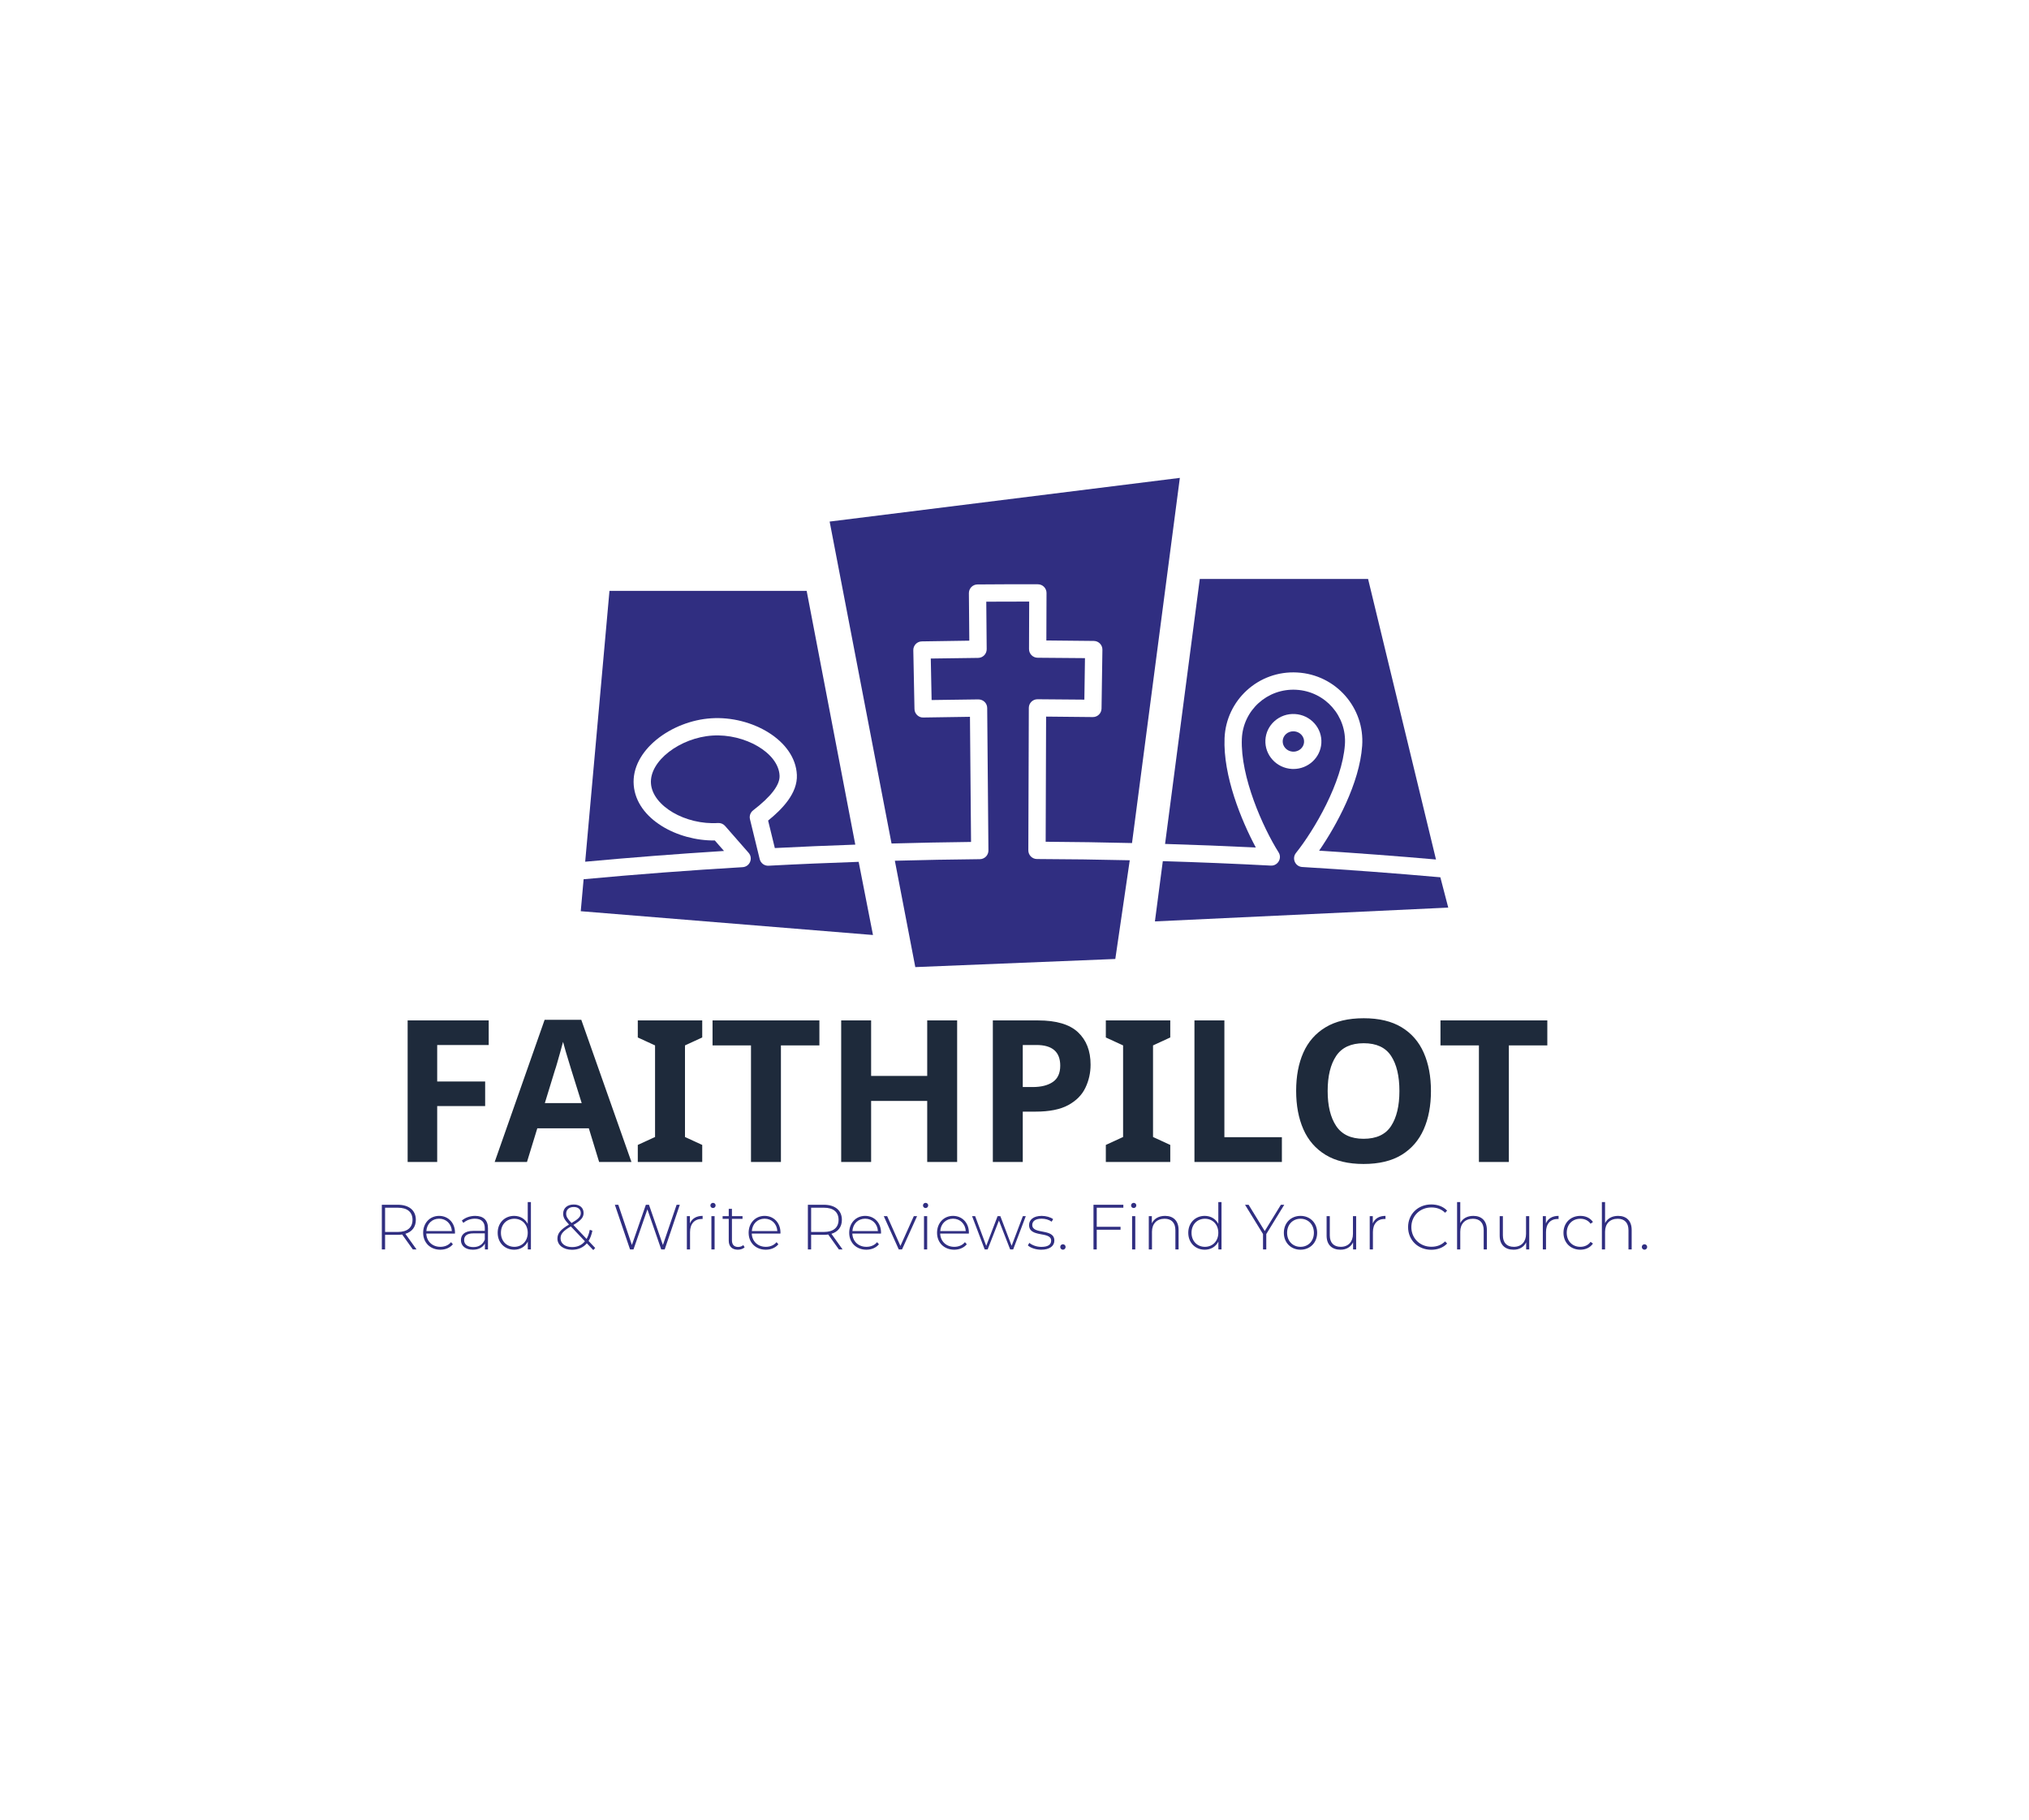
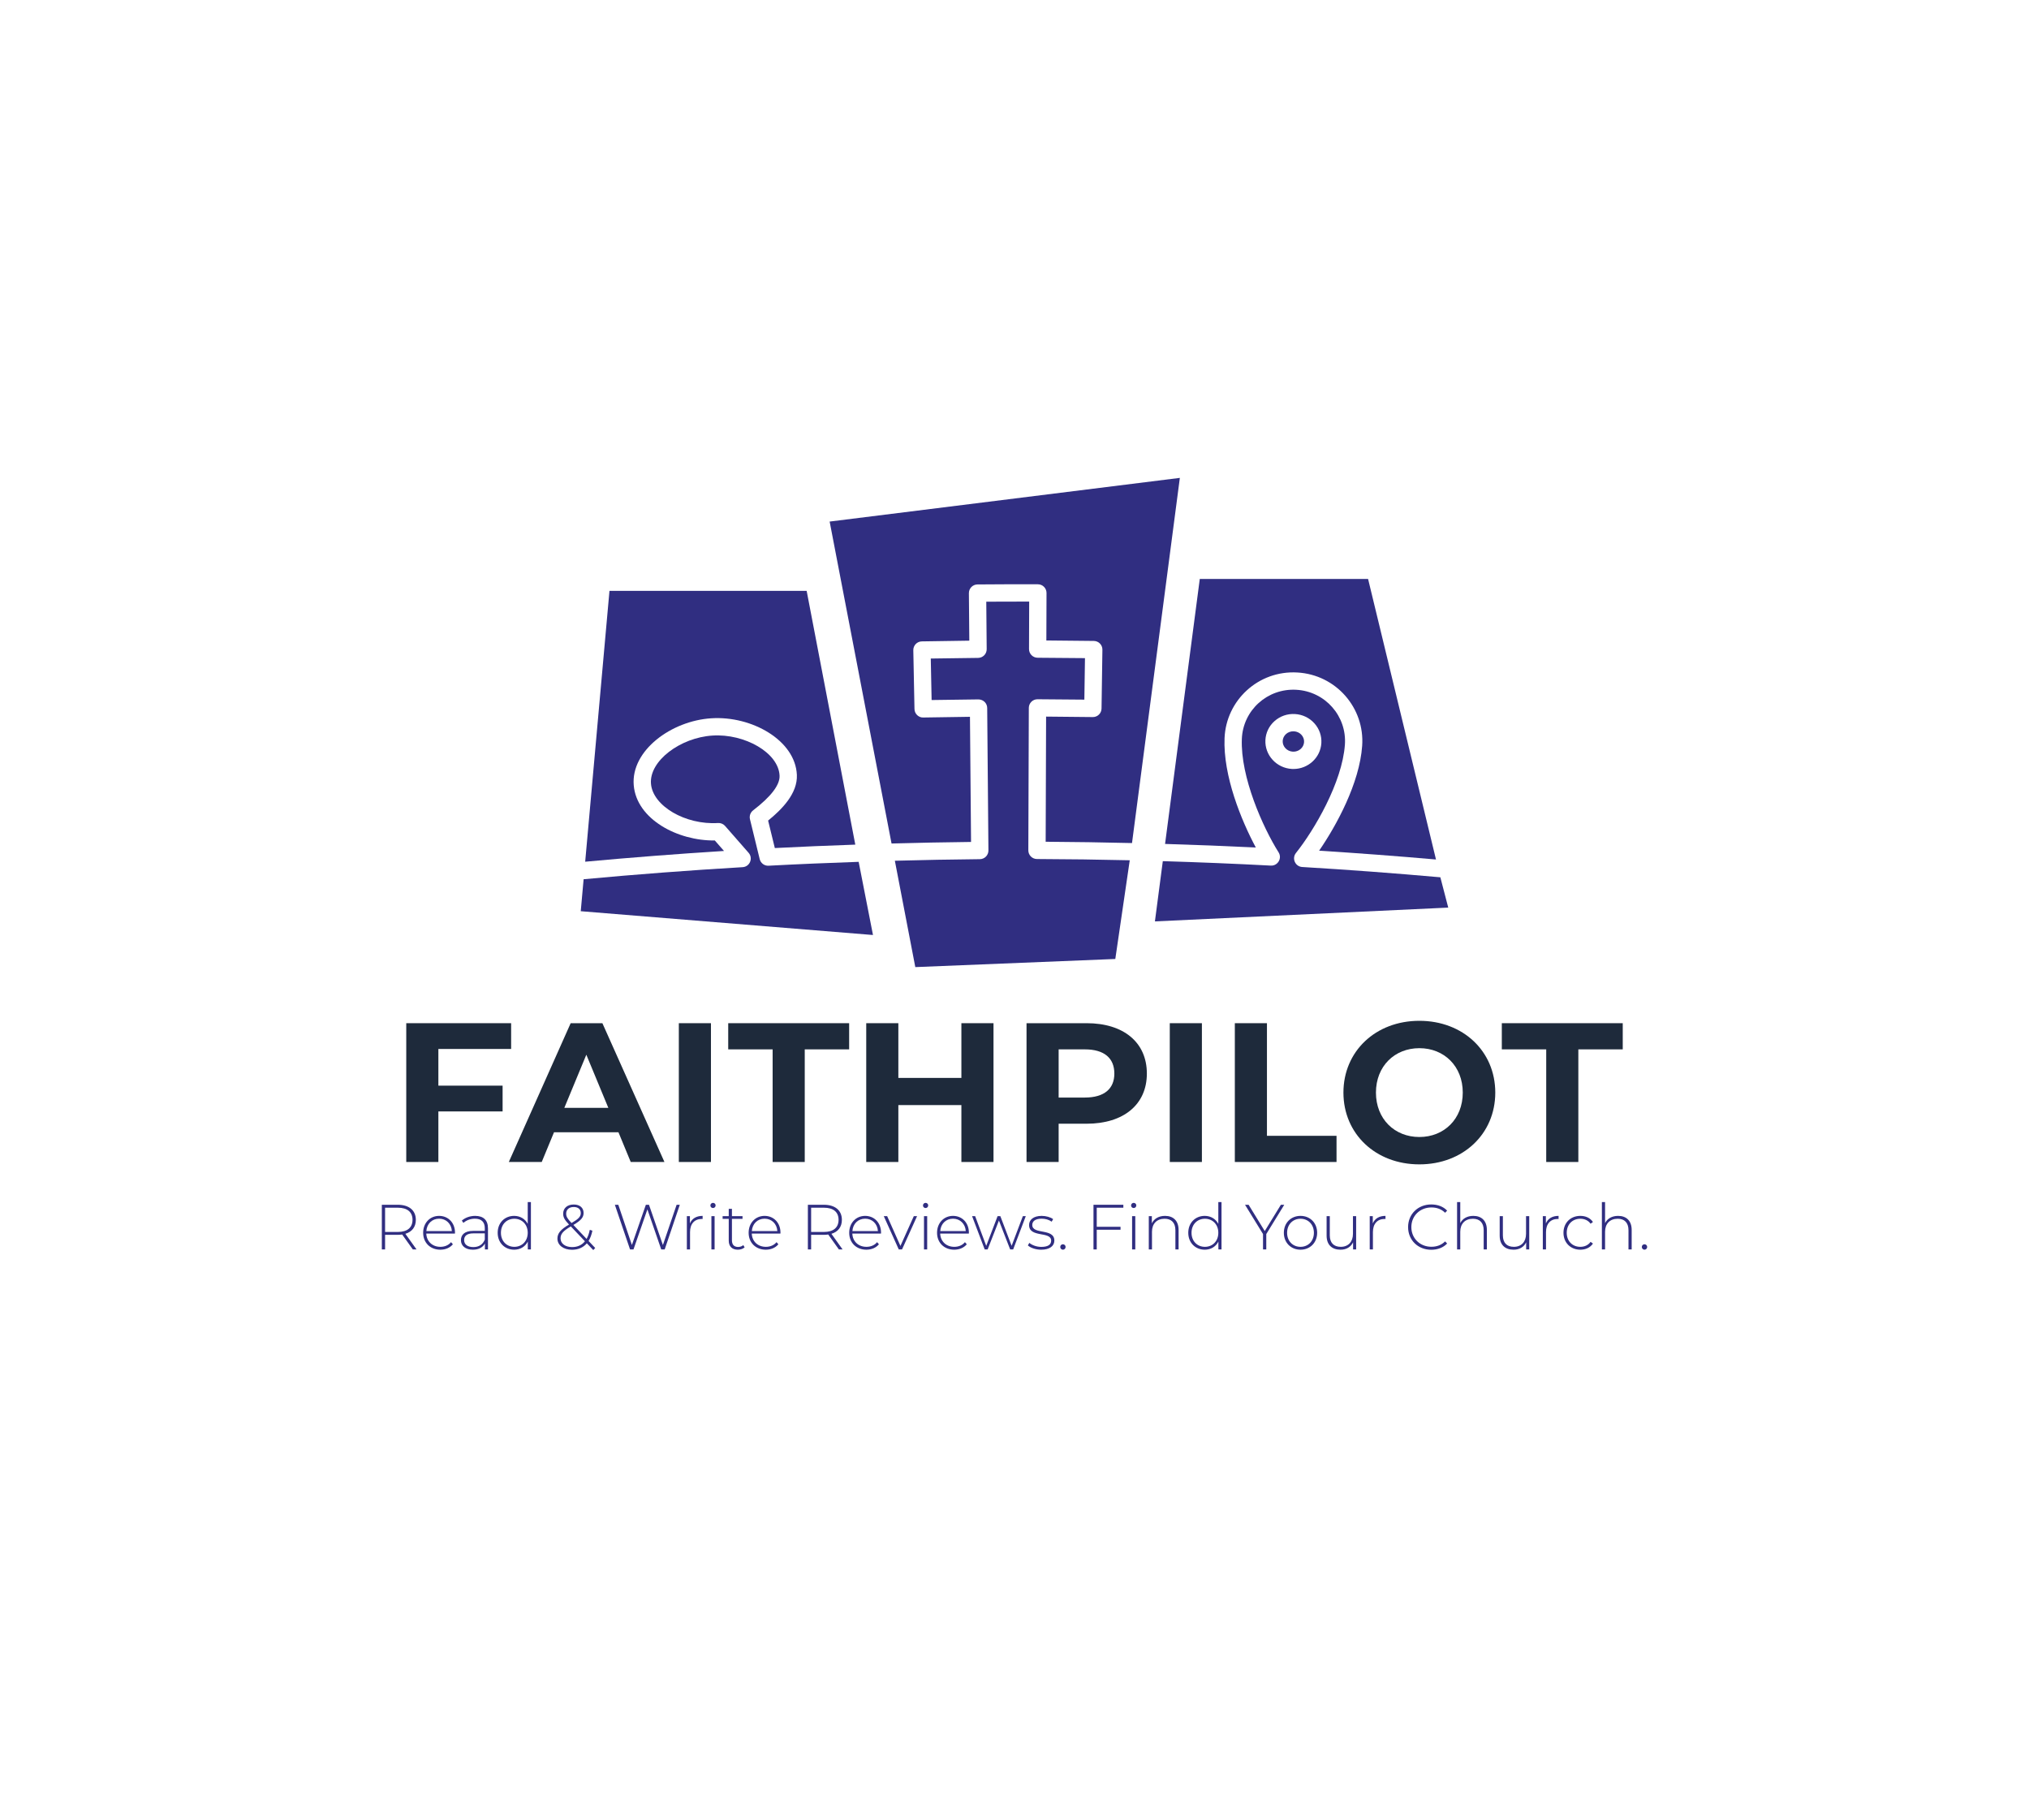
<svg xmlns="http://www.w3.org/2000/svg" version="1.1" id="svg840" xml:space="preserve" width="1768" height="1585.333" viewBox="0 0 1768 1585.333">
  <defs id="defs844">
    <clipPath clipPathUnits="userSpaceOnUse" id="clipPath862">
      <path d="M 0,1189 H 1326 V 0 H 0 Z" id="path860" />
    </clipPath>
  </defs>
  <g id="g846" transform="matrix(1.333333,0,0,-1.333333,0,1585.333)">
-     <text transform="scale(1,-0.9999996)" style="font-variant:normal;font-weight:bold;font-stretch:normal;font-size:129.554px;font-family:Montserrat;-inkscape-font-specification:Montserrat-Bold;writing-mode:lr-tb;fill:#1e2a3b;fill-opacity:1;fill-rule:nonzero;stroke:none;stroke-width:1" id="text850" x="254.745" y="-429.777">
-       <tspan id="tspan848" x="254.745" y="-429.777" style="stroke-width:1;fill:#1e2a3b;fill-opacity:1">FAITHPILOT</tspan>
-     </text>
+     <g aria-label="FAITHPILOT" transform="scale(1,-0.9999996)" id="text850" style="font-weight:bold;font-size:129.554px;font-family:Montserrat;-inkscape-font-specification:Montserrat-Bold;fill:#1e2a3b">
+       <path d="m 334.032,-503.622 v -16.842 h -68.534 v 90.688 h 20.988 v -33.036 h 41.975 v -16.842 h -41.975 v -23.967 z" id="path15009" />
+       <path d="m 412.202,-429.777 h 22.024 l -40.55,-90.688 h -20.729 l -40.421,90.688 h 21.506 l 8.032,-19.433 h 42.105 z m -43.401,-35.368 14.38,-34.72 14.38,34.72 z" id="path15011" />
+       <path d="m 443.635,-429.777 h 20.988 v -90.688 h -20.988 z" id="path15013" />
+       <path d="m 504.93,-429.777 h 20.988 v -73.587 h 29.02 v -17.101 h -79.028 v 17.101 h 29.02 z" id="path15015" />
+       <path d="m 628.29,-520.464 v 35.757 h -41.198 v -35.757 h -20.988 v 90.688 h 20.988 v -37.182 h 41.198 v 37.182 h 20.988 v -90.688 z" id="path15017" />
+       <path d="m 710.115,-520.464 h -39.255 v 90.688 h 20.988 v -25.004 h 18.267 c 24.227,0 39.384,-12.567 39.384,-32.777 0,-20.34 -15.158,-32.907 -39.384,-32.907 z m -1.166,48.583 h -17.101 v -31.482 h 17.101 c 12.826,0 19.304,5.83 19.304,15.806 0,9.846 -6.478,15.676 -19.304,15.676 z" id="path15019" />
+       <path d="m 764.483,-429.777 h 20.988 v -90.688 h -20.988 z" id="path15021" />
+       <path d="m 806.993,-429.777 h 66.461 v -17.101 h -45.473 v -73.587 h -20.988 z" id="path15023" />
+       <path d="m 927.582,-428.222 c 28.502,0 49.619,-19.822 49.619,-46.899 0,-27.077 -21.117,-46.899 -49.619,-46.899 -28.631,0 -49.619,19.951 -49.619,46.899 0,26.947 20.988,46.899 49.619,46.899 z m 0,-17.878 c -16.194,0 -28.372,-11.789 -28.372,-29.02 0,-17.231 12.178,-29.02 28.372,-29.02 16.194,0 28.372,11.789 28.372,29.02 0,17.231 -12.178,29.02 -28.372,29.02 z" id="path15025" />
+       <path d="m 1010.494,-429.777 h 20.988 v -73.587 h 29.02 v -17.101 H 981.474 v 17.101 h 29.02 z" id="path15027" />
+     </g>
    <g aria-label="Read &amp; Write Reviews. Find Your Church." transform="scale(1,-1)" id="text854" style="font-weight:300;font-size:41.696px;font-family:'Montserrat Light';-inkscape-font-specification:Montserrat-Light;fill:#302e81;stroke-width:0.927">
      <path d="m 272.218,-372.635 -7.297,-10.215 c 4.336,-1.293 6.838,-4.503 6.838,-9.131 0,-6.171 -4.42,-9.84 -11.758,-9.84 h -10.466 v 29.187 h 2.126 v -9.548 h 8.339 c 1.001,0 1.918,-0.083 2.835,-0.208 l 6.963,9.757 z m -20.556,-11.425 v -15.844 h 8.339 c 6.254,0 9.59,2.877 9.59,7.922 0,5.003 -3.336,7.922 -9.59,7.922 z" id="path14818" />
      <path d="m 297.349,-383.601 c 0,-6.463 -4.42,-10.966 -10.382,-10.966 -5.962,0 -10.424,4.587 -10.424,11.049 0,6.463 4.628,11.049 11.216,11.049 3.294,0 6.296,-1.209 8.214,-3.544 l -1.209,-1.376 c -1.668,2.043 -4.211,3.044 -6.963,3.044 -5.212,0 -9.006,-3.502 -9.215,-8.673 h 18.721 c 0,-0.208 0.042,-0.417 0.042,-0.584 z m -10.382,-9.131 c 4.628,0 8.047,3.377 8.339,8.089 h -16.678 c 0.334,-4.753 3.711,-8.089 8.339,-8.089 z" id="path14820" />
      <path d="m 310.526,-394.567 c -3.377,0 -6.546,1.167 -8.714,3.085 l 1.042,1.501 c 1.793,-1.626 4.503,-2.752 7.505,-2.752 4.253,0 6.463,2.168 6.463,6.213 v 1.751 h -7.464 c -6.046,0 -8.131,2.794 -8.131,6.088 0,3.711 2.96,6.213 7.839,6.213 3.794,0 6.463,-1.543 7.839,-4.044 v 3.878 h 2.001 v -13.801 c 0,-5.379 -3.002,-8.131 -8.381,-8.131 z m -1.167,20.389 c -3.836,0 -6.046,-1.751 -6.046,-4.587 0,-2.502 1.584,-4.378 6.088,-4.378 h 7.422 v 4.086 c -1.251,3.127 -3.794,4.878 -7.464,4.878 z" id="path14822" />
      <path d="m 344.88,-403.574 v 14.218 c -1.751,-3.294 -5.003,-5.212 -8.881,-5.212 -6.129,0 -10.757,4.503 -10.757,11.049 0,6.505 4.628,11.049 10.757,11.049 3.919,0 7.213,-1.918 8.923,-5.295 v 5.129 h 2.043 v -30.938 z m -8.756,29.229 c -5.003,0 -8.756,-3.711 -8.756,-9.173 0,-5.462 3.753,-9.173 8.756,-9.173 5.003,0 8.756,3.711 8.756,9.173 0,5.462 -3.753,9.173 -8.756,9.173 z" id="path14824" />
      <path d="m 388.977,-373.594 -4.336,-4.587 c 1.126,-1.793 1.96,-4.044 2.502,-6.713 l -1.71,-0.542 c -0.459,2.335 -1.167,4.295 -2.085,5.921 l -8.631,-9.131 c 4.962,-2.919 6.671,-4.92 6.671,-7.797 0,-3.461 -2.502,-5.546 -6.421,-5.546 -4.253,0 -6.921,2.377 -6.921,5.962 0,2.252 0.792,3.961 3.753,7.047 l 0.042,0.083 c -5.546,3.252 -7.547,5.796 -7.547,9.173 0,4.336 3.961,7.297 9.507,7.297 4.003,0 7.338,-1.418 9.715,-4.211 l 4.211,4.42 z M 370.006,-396.027 c 0,-2.585 1.835,-4.336 4.962,-4.336 2.96,0 4.587,1.584 4.587,3.961 0,2.293 -1.459,3.836 -6.046,6.505 -2.794,-2.96 -3.502,-4.295 -3.502,-6.129 z m 3.878,21.849 c -4.461,0 -7.547,-2.293 -7.547,-5.712 0,-2.794 1.543,-4.753 6.713,-7.797 l 9.215,9.715 c -2.043,2.543 -4.92,3.794 -8.381,3.794 z" id="path14826" />
      <path d="m 442.185,-401.822 -8.965,26.31 -9.09,-26.31 h -2.043 l -9.131,26.268 -8.881,-26.268 H 401.824 l 9.924,29.187 h 2.252 l 9.09,-26.185 9.048,26.185 h 2.252 l 9.882,-29.187 z" id="path14828" />
      <path d="m 450.879,-389.647 v -4.753 h -2.001 v 21.765 h 2.085 v -11.341 c 0,-5.379 2.877,-8.589 7.714,-8.589 0.167,0 0.334,0.042 0.5,0.042 v -2.043 c -4.086,0 -6.963,1.751 -8.297,4.92 z" id="path14830" />
      <path d="m 465.963,-399.696 c 0.959,0 1.71,-0.751 1.71,-1.71 0,-0.917 -0.751,-1.668 -1.71,-1.668 -0.959,0 -1.71,0.792 -1.71,1.71 0,0.917 0.751,1.668 1.71,1.668 z m -1.042,27.06 h 2.085 v -21.765 h -2.085 z" id="path14832" />
      <path d="m 485.757,-375.471 c -0.876,0.792 -2.085,1.209 -3.377,1.209 -2.669,0 -4.044,-1.543 -4.044,-4.336 v -14.01 h 6.921 v -1.793 h -6.921 v -4.753 h -2.085 v 4.753 h -4.003 v 1.793 h 4.003 v 14.218 c 0,3.669 2.085,5.921 5.921,5.921 1.626,0 3.377,-0.5 4.461,-1.543 z" id="path14834" />
      <path d="m 510.061,-383.601 c 0,-6.463 -4.42,-10.966 -10.382,-10.966 -5.962,0 -10.424,4.587 -10.424,11.049 0,6.463 4.628,11.049 11.216,11.049 3.294,0 6.296,-1.209 8.214,-3.544 l -1.209,-1.376 c -1.668,2.043 -4.211,3.044 -6.963,3.044 -5.212,0 -9.006,-3.502 -9.215,-8.673 h 18.721 c 0,-0.208 0.042,-0.417 0.042,-0.584 z m -10.382,-9.131 c 4.628,0 8.047,3.377 8.339,8.089 h -16.678 c 0.334,-4.753 3.711,-8.089 8.339,-8.089 z" id="path14836" />
      <path d="m 550.651,-372.635 -7.297,-10.215 c 4.336,-1.293 6.838,-4.503 6.838,-9.131 0,-6.171 -4.42,-9.84 -11.758,-9.84 h -10.466 v 29.187 h 2.126 v -9.548 h 8.339 c 1.001,0 1.918,-0.083 2.835,-0.208 l 6.963,9.757 z m -20.556,-11.425 v -15.844 h 8.339 c 6.254,0 9.59,2.877 9.59,7.922 0,5.003 -3.336,7.922 -9.59,7.922 z" id="path14838" />
      <path d="m 575.781,-383.601 c 0,-6.463 -4.42,-10.966 -10.382,-10.966 -5.962,0 -10.424,4.587 -10.424,11.049 0,6.463 4.628,11.049 11.216,11.049 3.294,0 6.296,-1.209 8.214,-3.544 l -1.209,-1.376 c -1.668,2.043 -4.211,3.044 -6.963,3.044 -5.212,0 -9.006,-3.502 -9.215,-8.673 h 18.721 c 0,-0.208 0.042,-0.417 0.042,-0.584 z m -10.382,-9.131 c 4.628,0 8.047,3.377 8.339,8.089 h -16.678 c 0.334,-4.753 3.711,-8.089 8.339,-8.089 z" id="path14840" />
      <path d="m 597.208,-394.401 -8.756,19.472 -8.673,-19.472 h -2.21 l 9.798,21.765 h 2.126 l 9.84,-21.765 z" id="path14842" />
      <path d="m 604.894,-399.696 c 0.959,0 1.71,-0.751 1.71,-1.71 0,-0.917 -0.751,-1.668 -1.71,-1.668 -0.959,0 -1.71,0.792 -1.71,1.71 0,0.917 0.751,1.668 1.71,1.668 z m -1.042,27.06 h 2.085 v -21.765 h -2.085 z" id="path14844" />
      <path d="m 633.194,-383.601 c 0,-6.463 -4.42,-10.966 -10.382,-10.966 -5.962,0 -10.424,4.587 -10.424,11.049 0,6.463 4.628,11.049 11.216,11.049 3.294,0 6.296,-1.209 8.214,-3.544 l -1.209,-1.376 c -1.668,2.043 -4.211,3.044 -6.963,3.044 -5.212,0 -9.006,-3.502 -9.215,-8.673 h 18.721 c 0,-0.208 0.042,-0.417 0.042,-0.584 z m -10.382,-9.131 c 4.628,0 8.047,3.377 8.339,8.089 h -16.678 c 0.334,-4.753 3.711,-8.089 8.339,-8.089 z" id="path14846" />
      <path d="m 668.463,-394.401 -7.338,19.388 -7.38,-19.388 h -1.793 l -7.422,19.43 -7.255,-19.43 h -2.001 l 8.256,21.765 h 1.918 l 7.38,-18.888 7.338,18.888 h 1.96 l 8.256,-21.765 z" id="path14848" />
      <path d="m 680.45,-372.469 c 5.546,0 8.589,-2.418 8.589,-5.962 0,-8.297 -14.427,-3.669 -14.427,-10.215 0,-2.335 1.876,-4.086 6.129,-4.086 2.335,0 4.712,0.625 6.546,1.96 l 0.959,-1.668 c -1.71,-1.293 -4.712,-2.126 -7.464,-2.126 -5.504,0 -8.256,2.669 -8.256,5.962 0,8.548 14.427,3.878 14.427,10.215 0,2.46 -1.835,4.086 -6.421,4.086 -3.211,0 -6.171,-1.209 -7.839,-2.627 l -0.959,1.668 c 1.71,1.584 5.129,2.794 8.714,2.794 z" id="path14850" />
      <path d="m 694.648,-372.469 c 0.959,0 1.751,-0.792 1.751,-1.793 0,-1.001 -0.792,-1.751 -1.751,-1.751 -0.959,0 -1.751,0.751 -1.751,1.751 0,1.001 0.792,1.793 1.751,1.793 z" id="path14852" />
      <path d="m 734.135,-399.904 v -1.918 h -19.514 v 29.187 h 2.126 v -12.884 h 15.552 v -1.918 h -15.552 v -12.467 z" id="path14854" />
      <path d="m 740.893,-399.696 c 0.959,0 1.71,-0.751 1.71,-1.71 0,-0.917 -0.751,-1.668 -1.71,-1.668 -0.959,0 -1.71,0.792 -1.71,1.71 0,0.917 0.751,1.668 1.71,1.668 z m -1.042,27.06 h 2.085 v -21.765 h -2.085 z" id="path14856" />
      <path d="m 761.396,-394.567 c -4.128,0 -7.172,1.835 -8.631,4.878 v -4.712 h -2.001 v 21.765 h 2.085 v -11.591 c 0,-5.17 3.127,-8.464 8.256,-8.464 4.42,0 7.047,2.585 7.047,7.505 v 12.55 h 2.085 v -12.717 c 0,-6.088 -3.544,-9.215 -8.839,-9.215 z" id="path14858" />
      <path d="m 796.202,-403.574 v 14.218 c -1.751,-3.294 -5.003,-5.212 -8.881,-5.212 -6.129,0 -10.757,4.503 -10.757,11.049 0,6.505 4.628,11.049 10.757,11.049 3.919,0 7.213,-1.918 8.923,-5.295 v 5.129 h 2.043 v -30.938 z m -8.756,29.229 c -5.003,0 -8.756,-3.711 -8.756,-9.173 0,-5.462 3.753,-9.173 8.756,-9.173 5.003,0 8.756,3.711 8.756,9.173 0,5.462 -3.753,9.173 -8.756,9.173 z" id="path14860" />
      <path d="m 839.299,-401.822 h -2.21 l -10.549,17.179 -10.549,-17.179 H 813.656 l 11.758,19.138 v 10.049 h 2.126 v -10.049 z" id="path14862" />
      <path d="m 849.908,-372.469 c 6.254,0 10.883,-4.587 10.883,-11.049 0,-6.463 -4.628,-11.049 -10.883,-11.049 -6.254,0 -10.883,4.587 -10.883,11.049 0,6.463 4.628,11.049 10.883,11.049 z m 0,-1.876 c -5.003,0 -8.756,-3.711 -8.756,-9.173 0,-5.462 3.753,-9.173 8.756,-9.173 5.003,0 8.756,3.711 8.756,9.173 0,5.462 -3.753,9.173 -8.756,9.173 z" id="path14864" />
      <path d="m 884.188,-394.401 v 11.591 c 0,5.17 -3.044,8.464 -7.964,8.464 -4.545,0 -7.172,-2.585 -7.172,-7.505 v -12.55 h -2.085 v 12.717 c 0,6.088 3.544,9.215 9.09,9.215 3.836,0 6.796,-1.793 8.214,-4.837 v 4.67 h 2.001 v -21.765 z" id="path14866" />
      <path d="m 897.152,-389.647 v -4.753 h -2.001 v 21.765 h 2.085 v -11.341 c 0,-5.379 2.877,-8.589 7.714,-8.589 0.167,0 0.334,0.042 0.5,0.042 v -2.043 c -4.086,0 -6.963,1.751 -8.297,4.92 z" id="path14868" />
      <path d="m 935.36,-372.427 c 4.128,0 7.839,-1.376 10.382,-4.086 l -1.334,-1.376 c -2.502,2.46 -5.546,3.502 -8.965,3.502 -7.464,0 -13.092,-5.504 -13.092,-12.842 0,-7.338 5.629,-12.842 13.092,-12.842 3.419,0 6.463,1.001 8.965,3.461 l 1.334,-1.376 c -2.543,-2.71 -6.254,-4.044 -10.382,-4.044 -8.673,0 -15.136,6.296 -15.136,14.802 0,8.506 6.463,14.802 15.136,14.802 z" id="path14870" />
      <path d="m 962.87,-394.567 c -4.044,0 -7.047,1.751 -8.548,4.712 v -13.718 h -2.085 v 30.938 h 2.085 v -11.591 c 0,-5.17 3.127,-8.464 8.256,-8.464 4.42,0 7.047,2.585 7.047,7.505 v 12.55 h 2.085 v -12.717 c 0,-6.088 -3.544,-9.215 -8.839,-9.215 z" id="path14872" />
      <path d="m 997.304,-394.401 v 11.591 c 0,5.17 -3.044,8.464 -7.964,8.464 -4.545,0 -7.172,-2.585 -7.172,-7.505 v -12.55 h -2.085 v 12.717 c 0,6.088 3.544,9.215 9.09,9.215 3.836,0 6.796,-1.793 8.214,-4.837 v 4.67 h 2.001 v -21.765 z" id="path14874" />
      <path d="m 1010.268,-389.647 v -4.753 h -2.001 v 21.765 h 2.085 v -11.341 c 0,-5.379 2.877,-8.589 7.714,-8.589 0.167,0 0.334,0.042 0.5,0.042 v -2.043 c -4.086,0 -6.963,1.751 -8.297,4.92 z" id="path14876" />
      <path d="m 1032.777,-372.469 c 3.461,0 6.463,-1.376 8.256,-4.003 l -1.543,-1.126 c -1.584,2.21 -4.003,3.252 -6.713,3.252 -5.128,0 -8.881,-3.669 -8.881,-9.173 0,-5.504 3.753,-9.173 8.881,-9.173 2.71,0 5.129,1.042 6.713,3.252 l 1.543,-1.126 c -1.793,-2.669 -4.795,-4.003 -8.256,-4.003 -6.379,0 -11.008,4.545 -11.008,11.049 0,6.463 4.628,11.049 11.008,11.049 z" id="path14878" />
      <path d="m 1057.5,-394.567 c -4.044,0 -7.046,1.751 -8.548,4.712 v -13.718 h -2.085 v 30.938 h 2.085 v -11.591 c 0,-5.17 3.127,-8.464 8.256,-8.464 4.42,0 7.046,2.585 7.046,7.505 v 12.55 h 2.085 v -12.717 c 0,-6.088 -3.544,-9.215 -8.839,-9.215 z" id="path14880" />
      <path d="m 1074.713,-372.469 c 0.959,0 1.751,-0.792 1.751,-1.793 0,-1.001 -0.792,-1.751 -1.751,-1.751 -0.959,0 -1.751,0.751 -1.751,1.751 0,1.001 0.792,1.793 1.751,1.793 z" id="path14882" />
    </g>
    <g id="g856" style="fill:#302e81;fill-opacity:1" transform="matrix(1.230248,0,0,1.230248,-152.6548,-135.4392)">
      <g id="g858" clip-path="url(#clipPath862)" style="fill:#302e81;fill-opacity:1">
        <g id="g864" transform="translate(508.6898,624.6211)" style="fill:#302e81;fill-opacity:1">
          <path d="M 0,0 C -1.628,1.859 -3.259,3.716 -4.894,5.571 -24.562,5.304 -46.475,16.82 -47.961,34.937 -49.464,53.304 -28.043,69.133 -6.7,70.465 14.691,71.839 37.877,58.8 38.701,40.432 39.163,30.597 30.808,22.112 23.429,16.135 24.622,11.271 25.811,6.408 26.994,1.543 41.183,2.277 55.454,2.863 69.738,3.36 L 43.902,138.133 H -60.845 L -73.745,-5.712 C -49.264,-3.461 -24.533,-1.534 0,0" style="fill:#302e81;fill-opacity:1;fill-rule:nonzero;stroke:none" id="path866" />
        </g>
        <g id="g868" transform="translate(532.3597,616.7825)" style="fill:#302e81;fill-opacity:1">
          <path d="m 0,0 c -2.2,-0.136 -4.19,1.356 -4.712,3.508 -1.709,7.051 -3.432,14.1 -5.163,21.148 -0.436,1.77 0.217,3.632 1.664,4.742 9.558,7.344 14.287,13.551 14.056,18.451 -0.546,12.213 -18.619,22.371 -35.634,21.278 -17.067,-1.064 -33.674,-13.46 -32.677,-25.6 0.965,-11.802 18.249,-21.93 35.624,-20.852 1.427,0.091 2.795,-0.485 3.733,-1.548 4.195,-4.754 8.369,-9.519 12.52,-14.296 2.5,-2.877 0.603,-7.38 -3.201,-7.605 -28.04,-1.647 -56.422,-3.811 -84.46,-6.408 L -99.772,-24.161 55.464,-36.799 47.857,2.059 C 31.859,1.512 15.875,0.846 0,0" style="fill:#302e81;fill-opacity:1;fill-rule:nonzero;stroke:none" id="path870" />
        </g>
        <g id="g872" transform="translate(639.9166,629.4068)" style="fill:#302e81;fill-opacity:1">
          <path d="m 0,0 -0.575,66.465 c -8.251,-0.087 -16.567,-0.214 -24.786,-0.377 -2.336,-0.124 -4.635,1.846 -4.687,4.504 l -0.624,31.233 c -0.053,2.539 1.969,4.639 4.503,4.689 8.371,0.169 16.843,0.298 25.246,0.384 l -0.219,25.225 c -0.021,2.538 2.019,4.614 4.557,4.636 10.568,0.092 21.367,0.121 32.097,0.084 2.534,-0.009 4.591,-2.069 4.582,-4.614 l -0.087,-25.224 c 8.434,-0.045 16.906,-0.129 25.244,-0.252 2.541,-0.037 4.567,-2.13 4.53,-4.664 L 69.32,70.853 c -0.037,-2.516 -2.089,-4.53 -4.596,-4.53 -0.022,0 -16.666,0.205 -24.855,0.247 L 39.642,0.105 C 54.88,0.024 70.19,-0.232 85.505,-0.591 l 25.413,193.945 -186.032,-23.2 32.881,-170.983 C -28.131,-0.445 -14.033,-0.147 0,0" style="fill:#302e81;fill-opacity:1;fill-rule:nonzero;stroke:none" id="path874" />
        </g>
        <g id="g876" transform="translate(674.9298,620.3366)" style="fill:#302e81;fill-opacity:1">
          <path d="m 0,0 c -2.538,0.009 -4.59,2.074 -4.581,4.612 l 0.259,75.661 c 0.009,2.534 2.065,4.581 4.597,4.581 H 0.29 C 8.482,84.827 16.834,84.758 25.181,84.65 l 0.325,22.043 c -8.335,0.108 -16.771,0.178 -25.141,0.207 -2.538,0.009 -4.59,2.074 -4.581,4.614 l 0.087,25.217 c -7.63,0.009 -15.255,-0.008 -22.793,-0.06 l 0.219,-25.217 c 0.021,-2.538 -2.019,-4.614 -4.559,-4.636 -8.336,-0.072 -16.772,-0.186 -25.139,-0.339 l 0.44,-22.041 c 8.284,0.151 16.635,0.263 24.889,0.335 2.701,-0.055 4.617,-2.113 4.638,-4.557 L -25.78,4.557 c 0.021,-2.538 -2.019,-4.614 -4.557,-4.636 -14.992,-0.13 -30.067,-0.434 -45.148,-0.836 l 10.862,-56.485 106.244,4.316 7.672,52.423 C 32.825,-0.282 16.37,-0.056 0,0" style="fill:#302e81;fill-opacity:1;fill-rule:nonzero;stroke:none" id="path878" />
        </g>
        <g id="g880" transform="translate(811.451,688.1603)" style="fill:#302e81;fill-opacity:1">
          <path d="m 0,0 c -3.268,0.172 -5.832,-2.202 -5.981,-5.084 -0.152,-2.976 2.259,-5.541 5.376,-5.718 3.127,-0.169 5.801,2.104 5.982,5.083 C 5.553,-2.815 3.228,-0.183 0,0" style="fill:#302e81;fill-opacity:1;fill-rule:nonzero;stroke:none" id="path882" />
        </g>
        <g id="g884" transform="translate(791.1887,626.4573)" style="fill:#302e81;fill-opacity:1">
          <path d="m 0,0 c -7.706,14.392 -17.425,38.068 -16.604,58.086 0.83,20.14 17.998,36.032 38.622,34.861 C 42.624,91.795 57.927,74.117 56.498,53.986 55.084,34.066 42.849,11.704 33.63,-1.695 54.279,-2.994 75.067,-4.567 95.715,-6.375 L 59.639,142.621 H -29.766 L -48.206,1.892 C -32.103,1.403 -16.01,0.792 0,0" style="fill:#302e81;fill-opacity:1;fill-rule:nonzero;stroke:none" id="path886" />
        </g>
        <g id="g888" transform="translate(810.3317,668.1792)" style="fill:#302e81;fill-opacity:1">
          <path d="m 0,0 c -8.156,0.459 -14.456,7.355 -14.044,15.37 v 0.003 c 0.199,3.848 1.903,7.398 4.797,9.995 2.977,2.673 6.872,4.025 10.881,3.793 4.041,-0.228 7.731,-2 10.392,-4.99 2.584,-2.904 3.88,-6.622 3.647,-10.466 C 15.206,5.972 8.641,-0.024 0.85,-0.024 0.569,-0.024 0.284,-0.016 0,0 m 5.509,-52.081 c -3.72,0.224 -5.643,4.555 -3.32,7.459 9.666,12.102 24.567,37.412 25.996,57.537 1.067,15.056 -10.385,28.266 -25.827,29.13 -15.355,0.864 -28.29,-10.888 -28.919,-26.06 -0.829,-20.217 11.215,-47.124 19.513,-60.276 2.011,-3.187 -0.471,-7.249 -4.131,-7.044 -19.028,1.005 -38.19,1.787 -57.368,2.362 l -4.193,-31.996 155.821,7.33 -4.192,16.095 c -24.402,2.166 -49.013,4.014 -73.38,5.463" style="fill:#302e81;fill-opacity:1;fill-rule:nonzero;stroke:none" id="path890" />
        </g>
      </g>
    </g>
  </g>
</svg>
